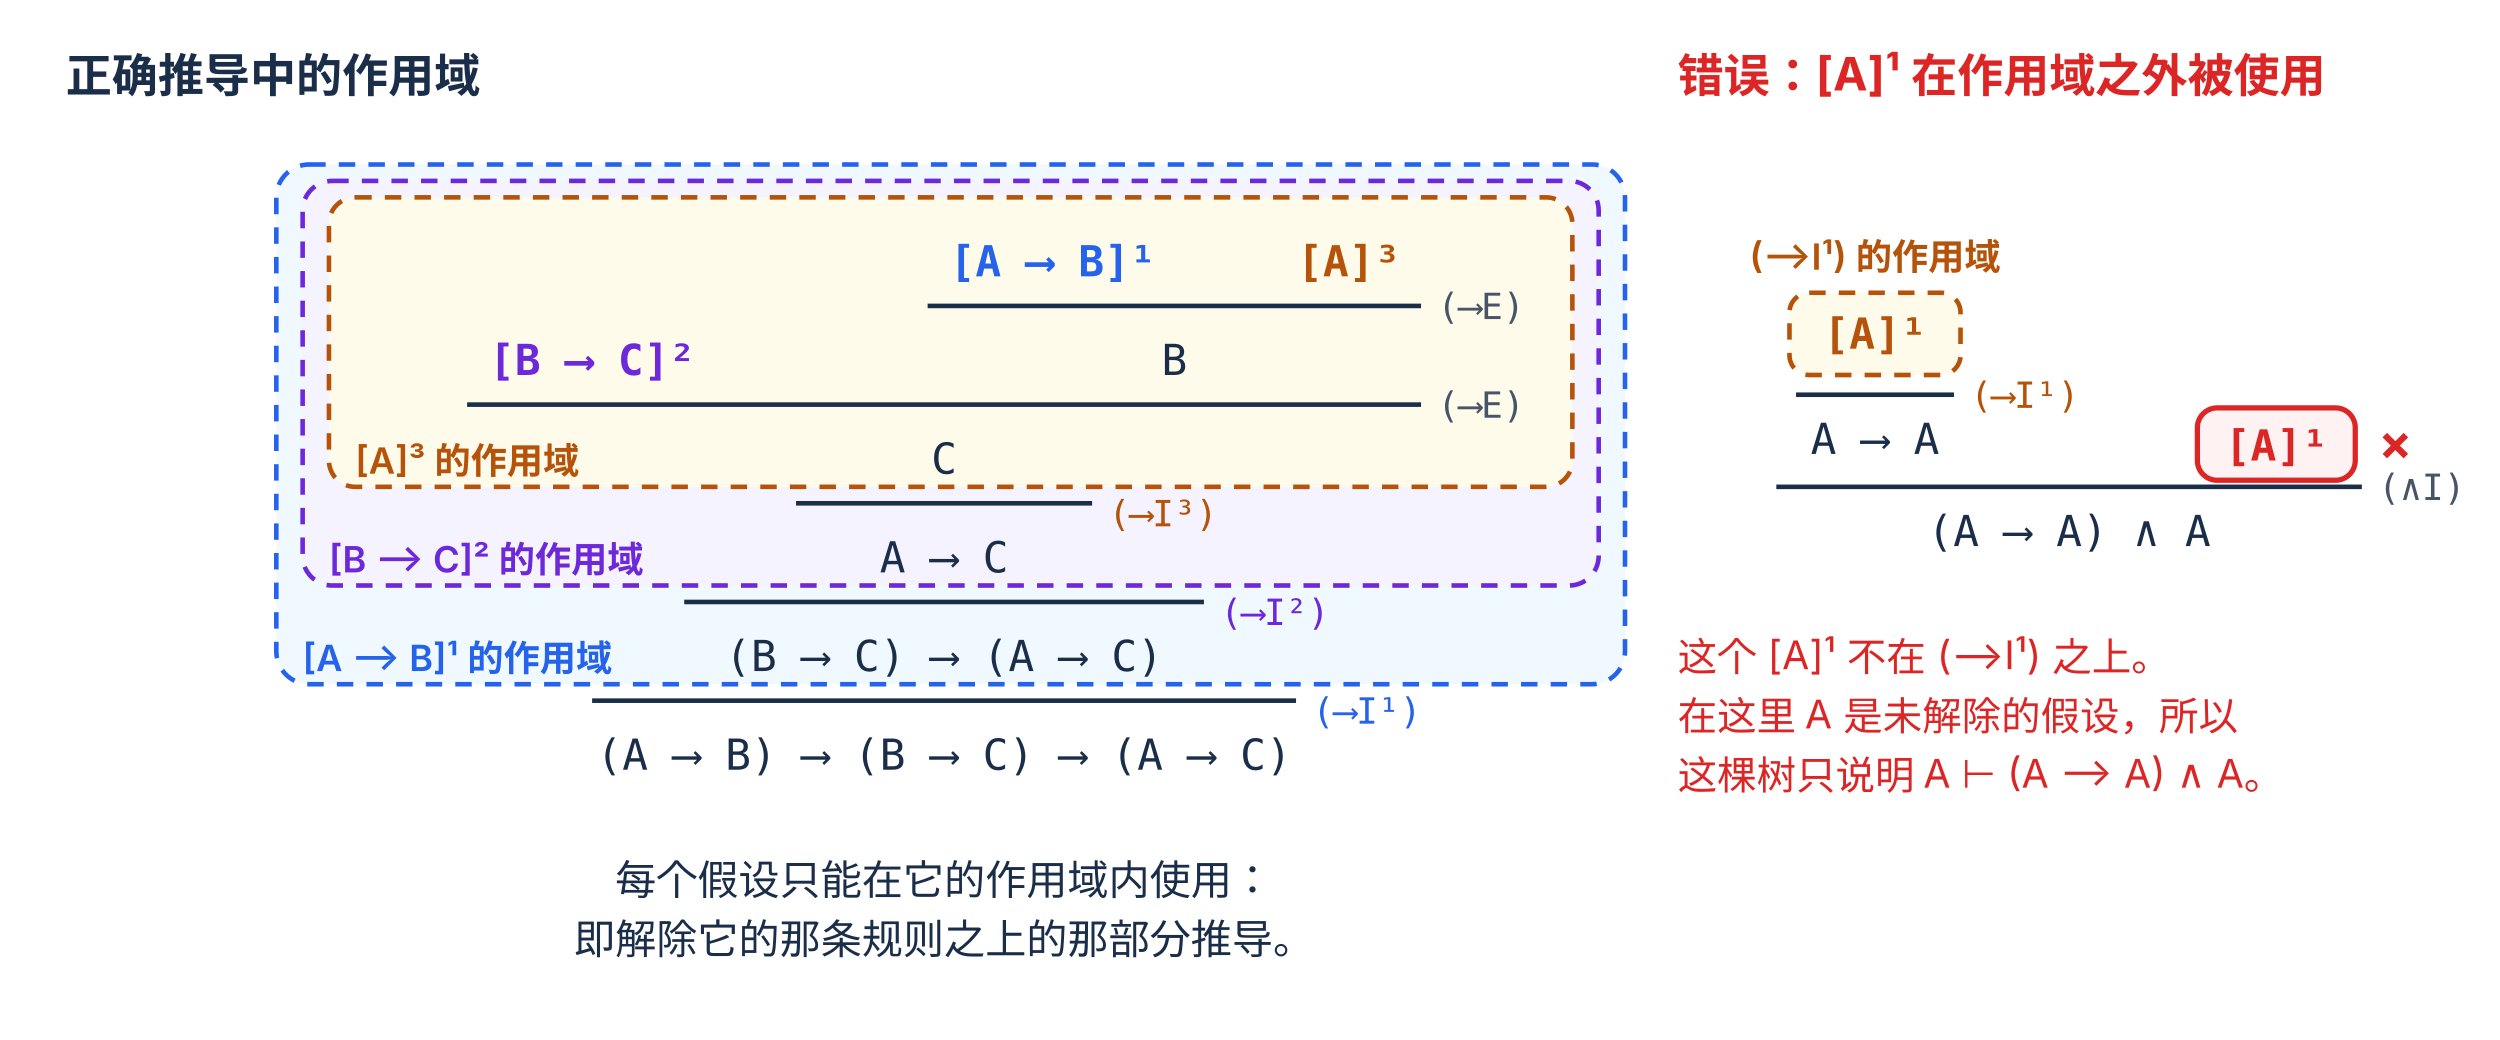
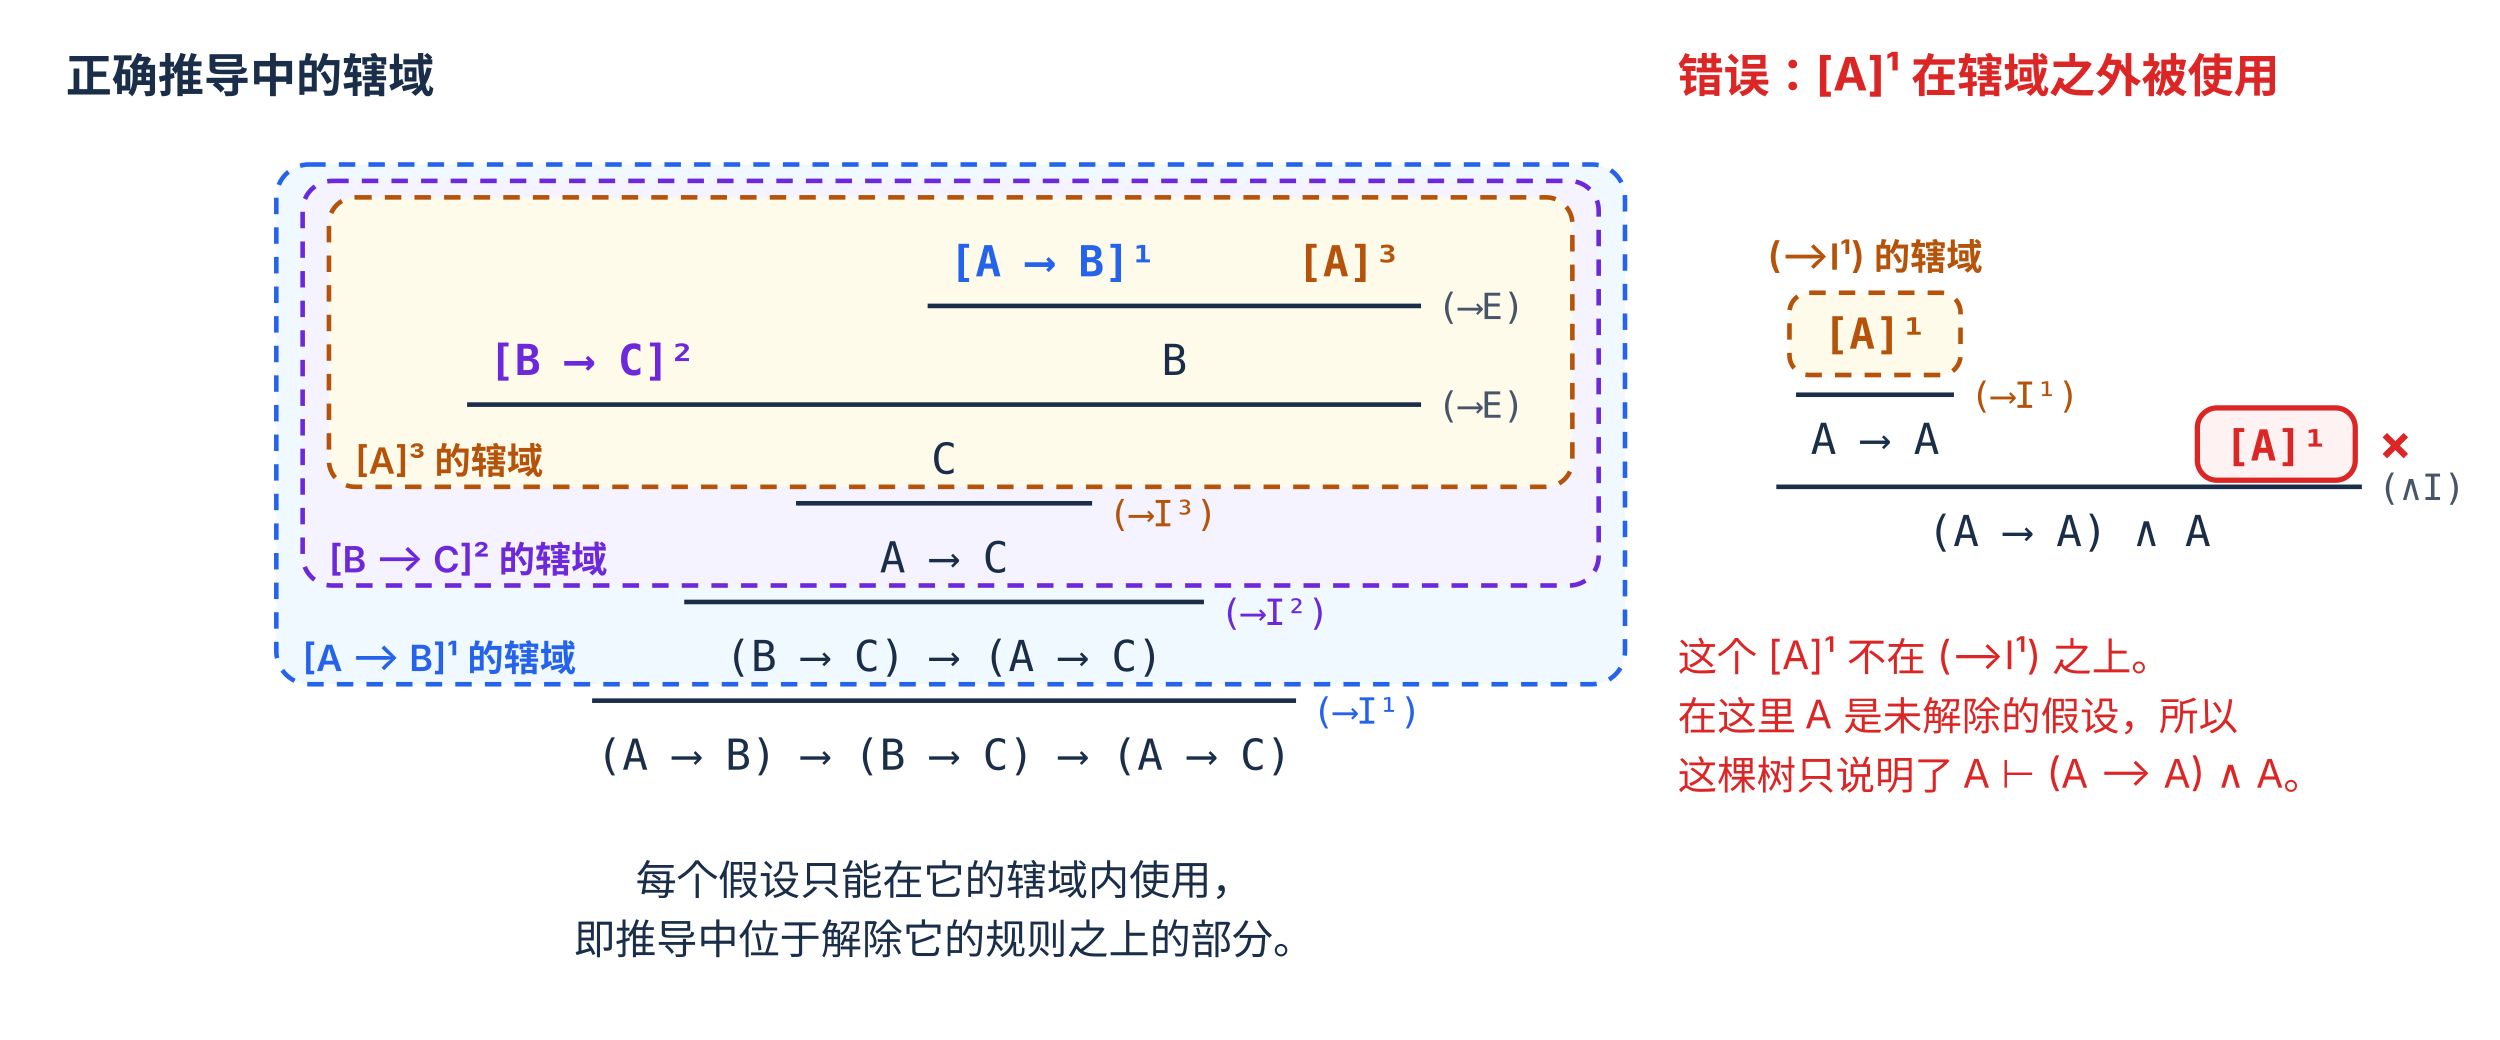
<svg xmlns="http://www.w3.org/2000/svg" viewBox="0 0 760 316" width="760" height="316" role="img">
  <defs />
-   <text x="20" y="28" font-family="'DM Sans', system-ui, -apple-system, 'Segoe UI', 'PingFang SC', 'Hiragino Sans GB', 'Microsoft YaHei', 'Noto Sans SC', sans-serif" font-size="14" font-weight="700" fill="#1A2E4A" text-anchor="start">正确推导中的作用域</text>
+   <text x="20" y="28" font-family="'DM Sans', system-ui, -apple-system, 'Segoe UI', 'PingFang SC', 'Hiragino Sans GB', 'Microsoft YaHei', 'Noto Sans SC', sans-serif" font-size="14" font-weight="700" fill="#1A2E4A" text-anchor="start">正确推导中的辖域</text>
  <rect x="84" y="50" width="410" height="158" rx="10" fill="#F0F9FF" stroke="#2563EB" stroke-width="1.4" stroke-dasharray="5 4" />
  <rect x="92" y="55" width="394" height="123" rx="9" fill="#F5F3FF" stroke="#6D28D9" stroke-width="1.4" stroke-dasharray="5 4" />
  <rect x="100" y="60" width="378" height="88" rx="8" fill="#FFFBEB" stroke="#B45309" stroke-width="1.4" stroke-dasharray="5 4" />
-   <text x="108" y="144" font-family="'DM Sans', system-ui, -apple-system, 'Segoe UI', 'PingFang SC', 'Hiragino Sans GB', 'Microsoft YaHei', 'Noto Sans SC', sans-serif" font-size="11" font-weight="600" fill="#B45309" text-anchor="start">[A]³ 的作用域</text>
-   <text x="100" y="174" font-family="'DM Sans', system-ui, -apple-system, 'Segoe UI', 'PingFang SC', 'Hiragino Sans GB', 'Microsoft YaHei', 'Noto Sans SC', sans-serif" font-size="11" font-weight="600" fill="#6D28D9" text-anchor="start">[B ⟶ C]² 的作用域</text>
-   <text x="92" y="204" font-family="'DM Sans', system-ui, -apple-system, 'Segoe UI', 'PingFang SC', 'Hiragino Sans GB', 'Microsoft YaHei', 'Noto Sans SC', sans-serif" font-size="11" font-weight="600" fill="#2563EB" text-anchor="start">[A ⟶ B]¹ 的作用域</text>
+   <text x="108" y="144" font-family="'DM Sans', system-ui, -apple-system, 'Segoe UI', 'PingFang SC', 'Hiragino Sans GB', 'Microsoft YaHei', 'Noto Sans SC', sans-serif" font-size="11" font-weight="600" fill="#B45309" text-anchor="start">[A]³ 的辖域</text>
+   <text x="100" y="174" font-family="'DM Sans', system-ui, -apple-system, 'Segoe UI', 'PingFang SC', 'Hiragino Sans GB', 'Microsoft YaHei', 'Noto Sans SC', sans-serif" font-size="11" font-weight="600" fill="#6D28D9" text-anchor="start">[B ⟶ C]² 的辖域</text>
+   <text x="92" y="204" font-family="'DM Sans', system-ui, -apple-system, 'Segoe UI', 'PingFang SC', 'Hiragino Sans GB', 'Microsoft YaHei', 'Noto Sans SC', sans-serif" font-size="11" font-weight="600" fill="#2563EB" text-anchor="start">[A ⟶ B]¹ 的辖域</text>
  <text x="320" y="84" font-family="'Isabelle DejaVu Sans Mono', 'DejaVu Sans Mono', Consolas, Menlo, 'PingFang SC', 'Microsoft YaHei', monospace" font-size="13" font-weight="700" fill="#2563EB" text-anchor="middle">[A ⟶ B]¹</text>
  <text x="410" y="84" font-family="'Isabelle DejaVu Sans Mono', 'DejaVu Sans Mono', Consolas, Menlo, 'PingFang SC', 'Microsoft YaHei', monospace" font-size="13" font-weight="700" fill="#B45309" text-anchor="middle">[A]³</text>
  <line x1="282" y1="93" x2="432" y2="93" stroke="#1A2E4A" stroke-width="1.4" />
  <text x="437" y="97" font-family="'Isabelle DejaVu Sans Mono', 'DejaVu Sans Mono', Consolas, Menlo, 'PingFang SC', 'Microsoft YaHei', monospace" font-size="11" font-weight="400" fill="#475569" text-anchor="start">(⟶E)</text>
  <text x="180" y="114" font-family="'Isabelle DejaVu Sans Mono', 'DejaVu Sans Mono', Consolas, Menlo, 'PingFang SC', 'Microsoft YaHei', monospace" font-size="13" font-weight="700" fill="#6D28D9" text-anchor="middle">[B ⟶ C]²</text>
  <text x="357" y="114" font-family="'Isabelle DejaVu Sans Mono', 'DejaVu Sans Mono', Consolas, Menlo, 'PingFang SC', 'Microsoft YaHei', monospace" font-size="13" font-weight="400" fill="#1A2E4A" text-anchor="middle">B</text>
  <line x1="142" y1="123" x2="432" y2="123" stroke="#1A2E4A" stroke-width="1.4" />
  <text x="437" y="127" font-family="'Isabelle DejaVu Sans Mono', 'DejaVu Sans Mono', Consolas, Menlo, 'PingFang SC', 'Microsoft YaHei', monospace" font-size="11" font-weight="400" fill="#475569" text-anchor="start">(⟶E)</text>
  <text x="287" y="144" font-family="'Isabelle DejaVu Sans Mono', 'DejaVu Sans Mono', Consolas, Menlo, 'PingFang SC', 'Microsoft YaHei', monospace" font-size="13" font-weight="400" fill="#1A2E4A" text-anchor="middle">C</text>
  <line x1="242" y1="153" x2="332" y2="153" stroke="#1A2E4A" stroke-width="1.4" />
  <text x="337" y="160" font-family="'Isabelle DejaVu Sans Mono', 'DejaVu Sans Mono', Consolas, Menlo, 'PingFang SC', 'Microsoft YaHei', monospace" font-size="11" font-weight="400" fill="#B45309" text-anchor="start">(⟶I³)</text>
  <text x="287" y="174" font-family="'Isabelle DejaVu Sans Mono', 'DejaVu Sans Mono', Consolas, Menlo, 'PingFang SC', 'Microsoft YaHei', monospace" font-size="13" font-weight="400" fill="#1A2E4A" text-anchor="middle">A ⟶ C</text>
  <line x1="208" y1="183" x2="366" y2="183" stroke="#1A2E4A" stroke-width="1.4" />
  <text x="371" y="190" font-family="'Isabelle DejaVu Sans Mono', 'DejaVu Sans Mono', Consolas, Menlo, 'PingFang SC', 'Microsoft YaHei', monospace" font-size="11" font-weight="400" fill="#6D28D9" text-anchor="start">(⟶I²)</text>
  <text x="287" y="204" font-family="'Isabelle DejaVu Sans Mono', 'DejaVu Sans Mono', Consolas, Menlo, 'PingFang SC', 'Microsoft YaHei', monospace" font-size="13" font-weight="400" fill="#1A2E4A" text-anchor="middle">(B ⟶ C) ⟶ (A ⟶ C)</text>
  <line x1="180" y1="213" x2="394" y2="213" stroke="#1A2E4A" stroke-width="1.4" />
  <text x="399" y="220" font-family="'Isabelle DejaVu Sans Mono', 'DejaVu Sans Mono', Consolas, Menlo, 'PingFang SC', 'Microsoft YaHei', monospace" font-size="11" font-weight="400" fill="#2563EB" text-anchor="start">(⟶I¹)</text>
  <text x="287" y="234" font-family="'Isabelle DejaVu Sans Mono', 'DejaVu Sans Mono', Consolas, Menlo, 'PingFang SC', 'Microsoft YaHei', monospace" font-size="13" font-weight="400" fill="#1A2E4A" text-anchor="middle">(A ⟶ B) ⟶ (B ⟶ C) ⟶ (A ⟶ C)</text>
-   <text x="287" y="272" font-family="'DM Sans', system-ui, -apple-system, 'Segoe UI', 'PingFang SC', 'Hiragino Sans GB', 'Microsoft YaHei', 'Noto Sans SC', sans-serif" font-size="12.5" font-weight="400" fill="#1A2E4A" text-anchor="middle">每个假设只能在它的作用域内使用：</text>
-   <text x="287" y="290" font-family="'DM Sans', system-ui, -apple-system, 'Segoe UI', 'PingFang SC', 'Hiragino Sans GB', 'Microsoft YaHei', 'Noto Sans SC', sans-serif" font-size="12.5" font-weight="400" fill="#1A2E4A" text-anchor="middle">即解除它的那条规则之上的那部分推导。</text>
-   <text x="510" y="28" font-family="'DM Sans', system-ui, -apple-system, 'Segoe UI', 'PingFang SC', 'Hiragino Sans GB', 'Microsoft YaHei', 'Noto Sans SC', sans-serif" font-size="14" font-weight="700" fill="#DC2626" text-anchor="start">错误：[A]¹ 在作用域之外被使用</text>
-   <text x="570" y="82" font-family="'DM Sans', system-ui, -apple-system, 'Segoe UI', 'PingFang SC', 'Hiragino Sans GB', 'Microsoft YaHei', 'Noto Sans SC', sans-serif" font-size="11" font-weight="600" fill="#B45309" text-anchor="middle">(⟶I¹) 的作用域</text>
+   <text x="287" y="272" font-family="'DM Sans', system-ui, -apple-system, 'Segoe UI', 'PingFang SC', 'Hiragino Sans GB', 'Microsoft YaHei', 'Noto Sans SC', sans-serif" font-size="12.5" font-weight="400" fill="#1A2E4A" text-anchor="middle">每个假设只能在它的辖域内使用，</text>
+   <text x="287" y="290" font-family="'DM Sans', system-ui, -apple-system, 'Segoe UI', 'PingFang SC', 'Hiragino Sans GB', 'Microsoft YaHei', 'Noto Sans SC', sans-serif" font-size="12.5" font-weight="400" fill="#1A2E4A" text-anchor="middle">即推导中位于解除它的规则之上的部分。</text>
+   <text x="510" y="28" font-family="'DM Sans', system-ui, -apple-system, 'Segoe UI', 'PingFang SC', 'Hiragino Sans GB', 'Microsoft YaHei', 'Noto Sans SC', sans-serif" font-size="14" font-weight="700" fill="#DC2626" text-anchor="start">错误：[A]¹ 在辖域之外被使用</text>
+   <text x="570" y="82" font-family="'DM Sans', system-ui, -apple-system, 'Segoe UI', 'PingFang SC', 'Hiragino Sans GB', 'Microsoft YaHei', 'Noto Sans SC', sans-serif" font-size="11" font-weight="600" fill="#B45309" text-anchor="middle">(⟶I¹) 的辖域</text>
  <rect x="544" y="89" width="52" height="25" rx="6" fill="#FFFBEB" stroke="#B45309" stroke-width="1.4" stroke-dasharray="5 4" />
  <text x="570" y="106" font-family="'Isabelle DejaVu Sans Mono', 'DejaVu Sans Mono', Consolas, Menlo, 'PingFang SC', 'Microsoft YaHei', monospace" font-size="13" font-weight="700" fill="#B45309" text-anchor="middle">[A]¹</text>
  <line x1="546" y1="120" x2="594" y2="120" stroke="#1A2E4A" stroke-width="1.4" />
  <text x="599" y="124" font-family="'Isabelle DejaVu Sans Mono', 'DejaVu Sans Mono', Consolas, Menlo, 'PingFang SC', 'Microsoft YaHei', monospace" font-size="11" font-weight="400" fill="#B45309" text-anchor="start">(⟶I¹)</text>
  <text x="570" y="138" font-family="'Isabelle DejaVu Sans Mono', 'DejaVu Sans Mono', Consolas, Menlo, 'PingFang SC', 'Microsoft YaHei', monospace" font-size="13" font-weight="400" fill="#1A2E4A" text-anchor="middle">A ⟶ A</text>
  <rect x="668" y="124" width="48" height="22" rx="6" fill="#FEF2F2" stroke="#DC2626" stroke-width="1.6" />
  <text x="692" y="140" font-family="'Isabelle DejaVu Sans Mono', 'DejaVu Sans Mono', Consolas, Menlo, 'PingFang SC', 'Microsoft YaHei', monospace" font-size="13" font-weight="700" fill="#DC2626" text-anchor="middle">[A]¹</text>
  <text x="722" y="140" font-family="'DM Sans', system-ui, -apple-system, 'Segoe UI', 'PingFang SC', 'Hiragino Sans GB', 'Microsoft YaHei', 'Noto Sans SC', sans-serif" font-size="14" font-weight="700" fill="#DC2626" text-anchor="start">✗</text>
  <line x1="540" y1="148" x2="718" y2="148" stroke="#1A2E4A" stroke-width="1.4" />
  <text x="723" y="152" font-family="'Isabelle DejaVu Sans Mono', 'DejaVu Sans Mono', Consolas, Menlo, 'PingFang SC', 'Microsoft YaHei', monospace" font-size="11" font-weight="400" fill="#475569" text-anchor="start">(∧I)</text>
  <text x="629" y="166" font-family="'Isabelle DejaVu Sans Mono', 'DejaVu Sans Mono', Consolas, Menlo, 'PingFang SC', 'Microsoft YaHei', monospace" font-size="13" font-weight="400" fill="#1A2E4A" text-anchor="middle">(A ⟶ A) ∧ A</text>
  <text x="510" y="204" font-family="'DM Sans', system-ui, -apple-system, 'Segoe UI', 'PingFang SC', 'Hiragino Sans GB', 'Microsoft YaHei', 'Noto Sans SC', sans-serif" font-size="12" font-weight="400" fill="#DC2626" text-anchor="start">这个 [A]¹ 不在 (⟶I¹) 之上。</text>
  <text x="510" y="222" font-family="'DM Sans', system-ui, -apple-system, 'Segoe UI', 'PingFang SC', 'Hiragino Sans GB', 'Microsoft YaHei', 'Noto Sans SC', sans-serif" font-size="12" font-weight="400" fill="#DC2626" text-anchor="start">在这里 A 是未解除的假设，所以</text>
-   <text x="510" y="240" font-family="'DM Sans', system-ui, -apple-system, 'Segoe UI', 'PingFang SC', 'Hiragino Sans GB', 'Microsoft YaHei', 'Noto Sans SC', sans-serif" font-size="12" font-weight="400" fill="#DC2626" text-anchor="start">这棵树只说明 A ⊢ (A ⟶ A) ∧ A。</text>
+   <text x="510" y="240" font-family="'DM Sans', system-ui, -apple-system, 'Segoe UI', 'PingFang SC', 'Hiragino Sans GB', 'Microsoft YaHei', 'Noto Sans SC', sans-serif" font-size="12" font-weight="400" fill="#DC2626" text-anchor="start">这棵树只说明了 A ⊢ (A ⟶ A) ∧ A。</text>
</svg>
